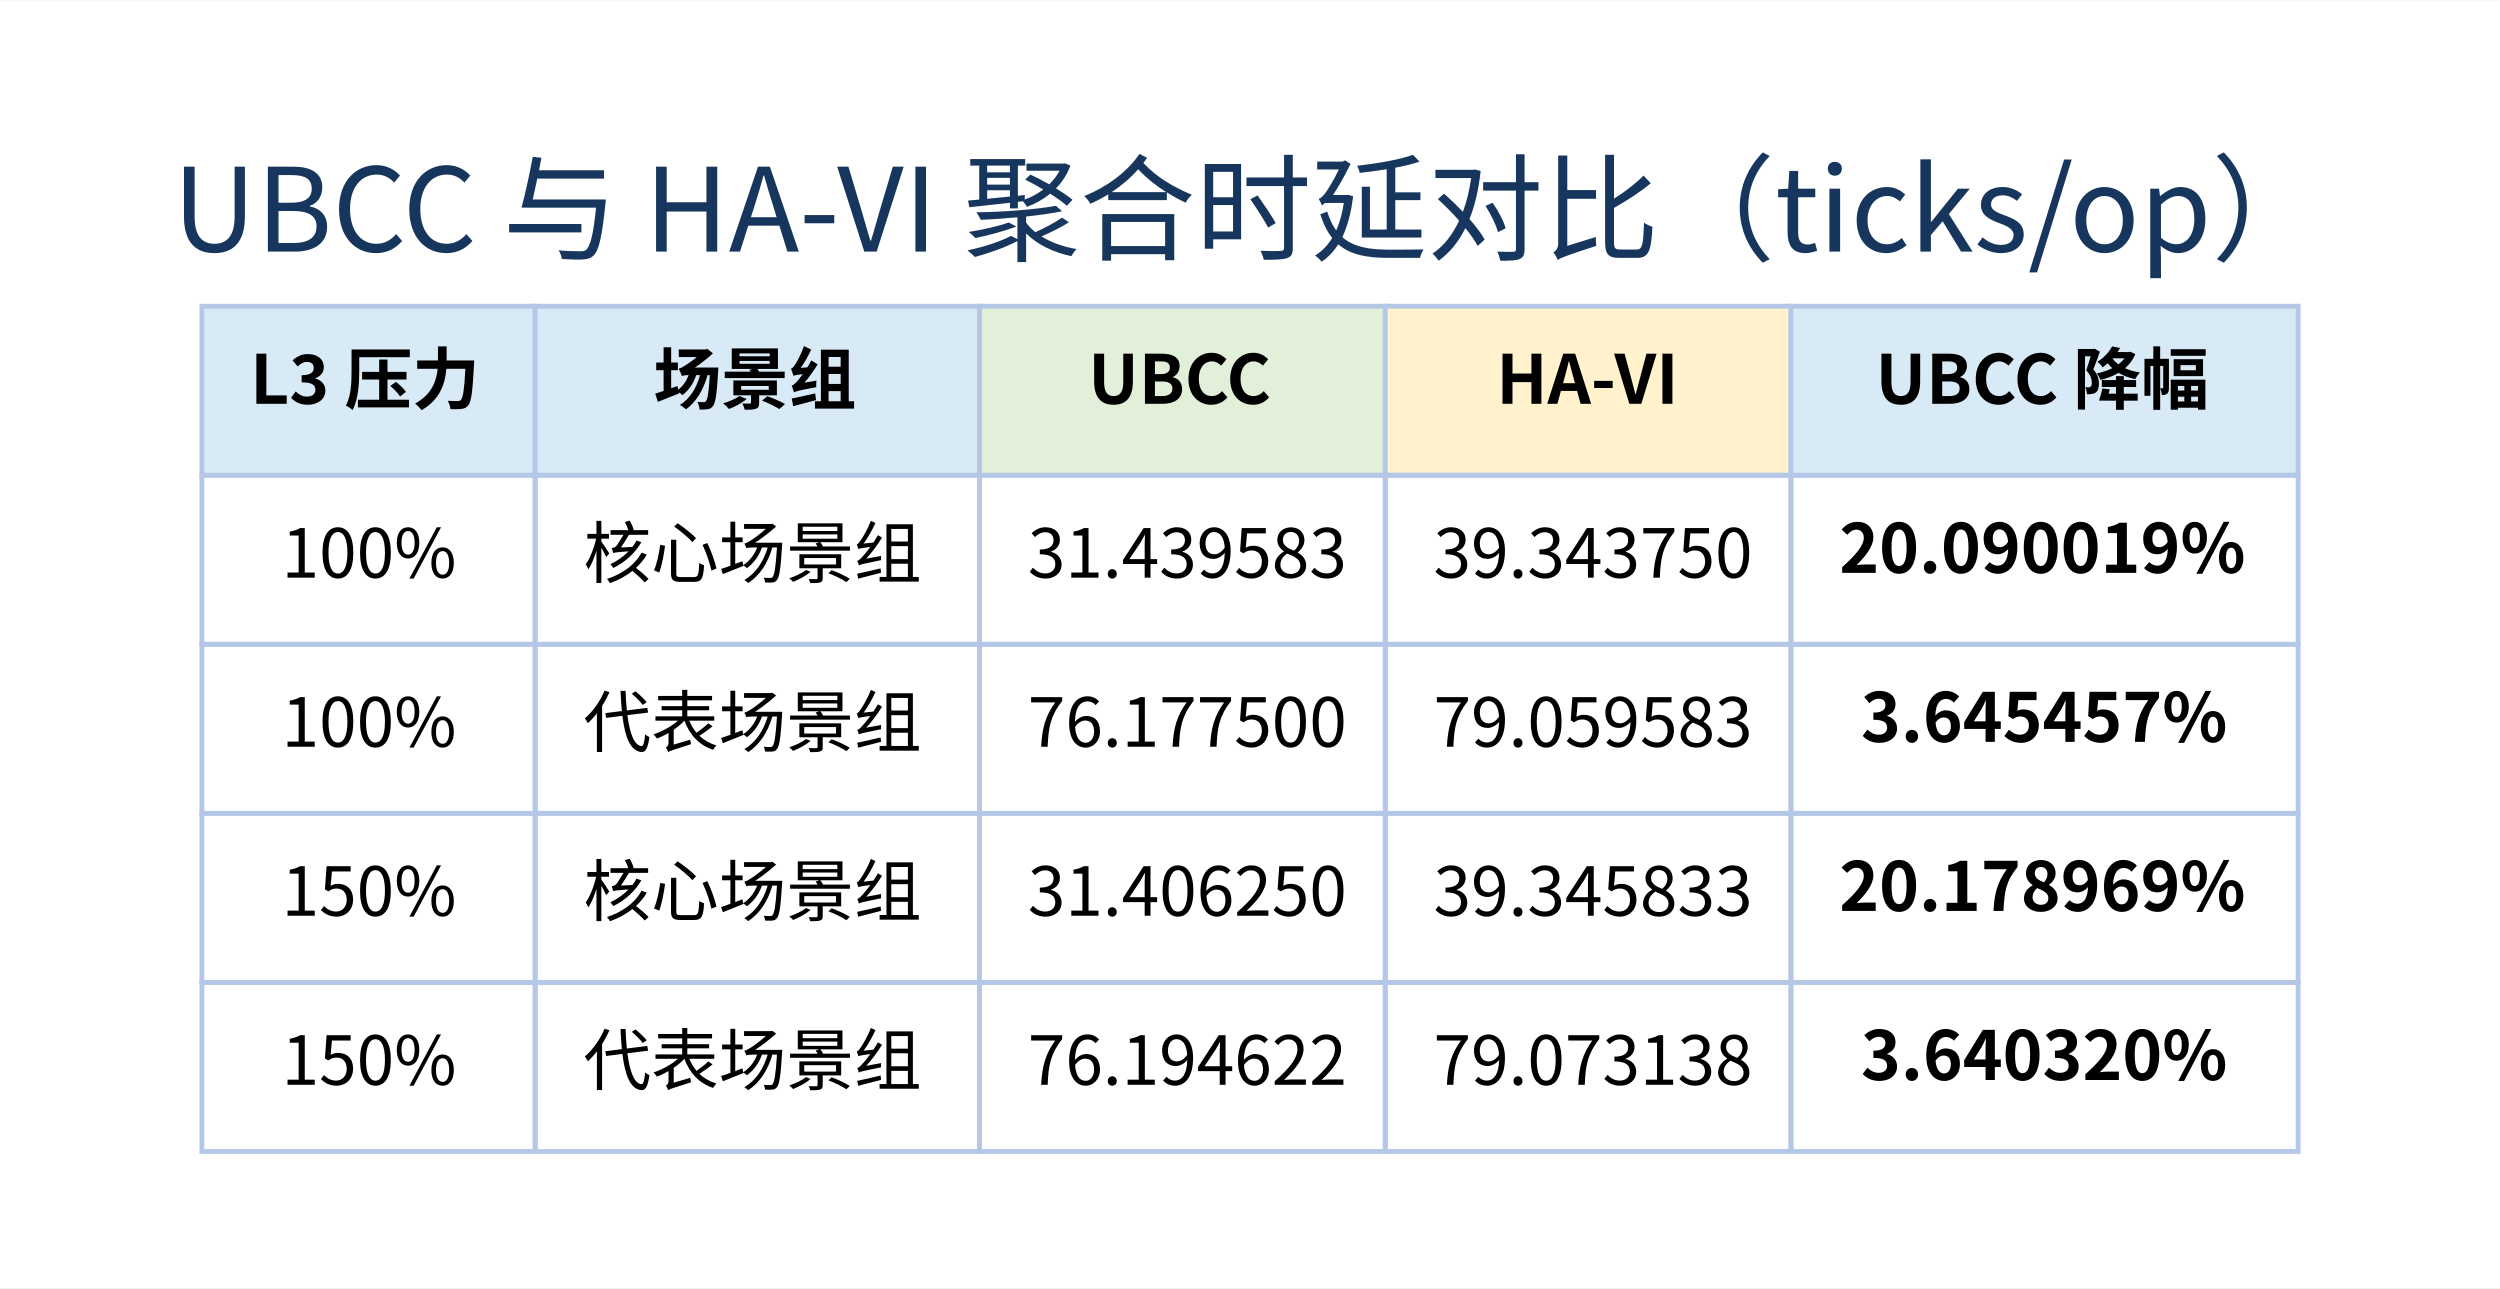
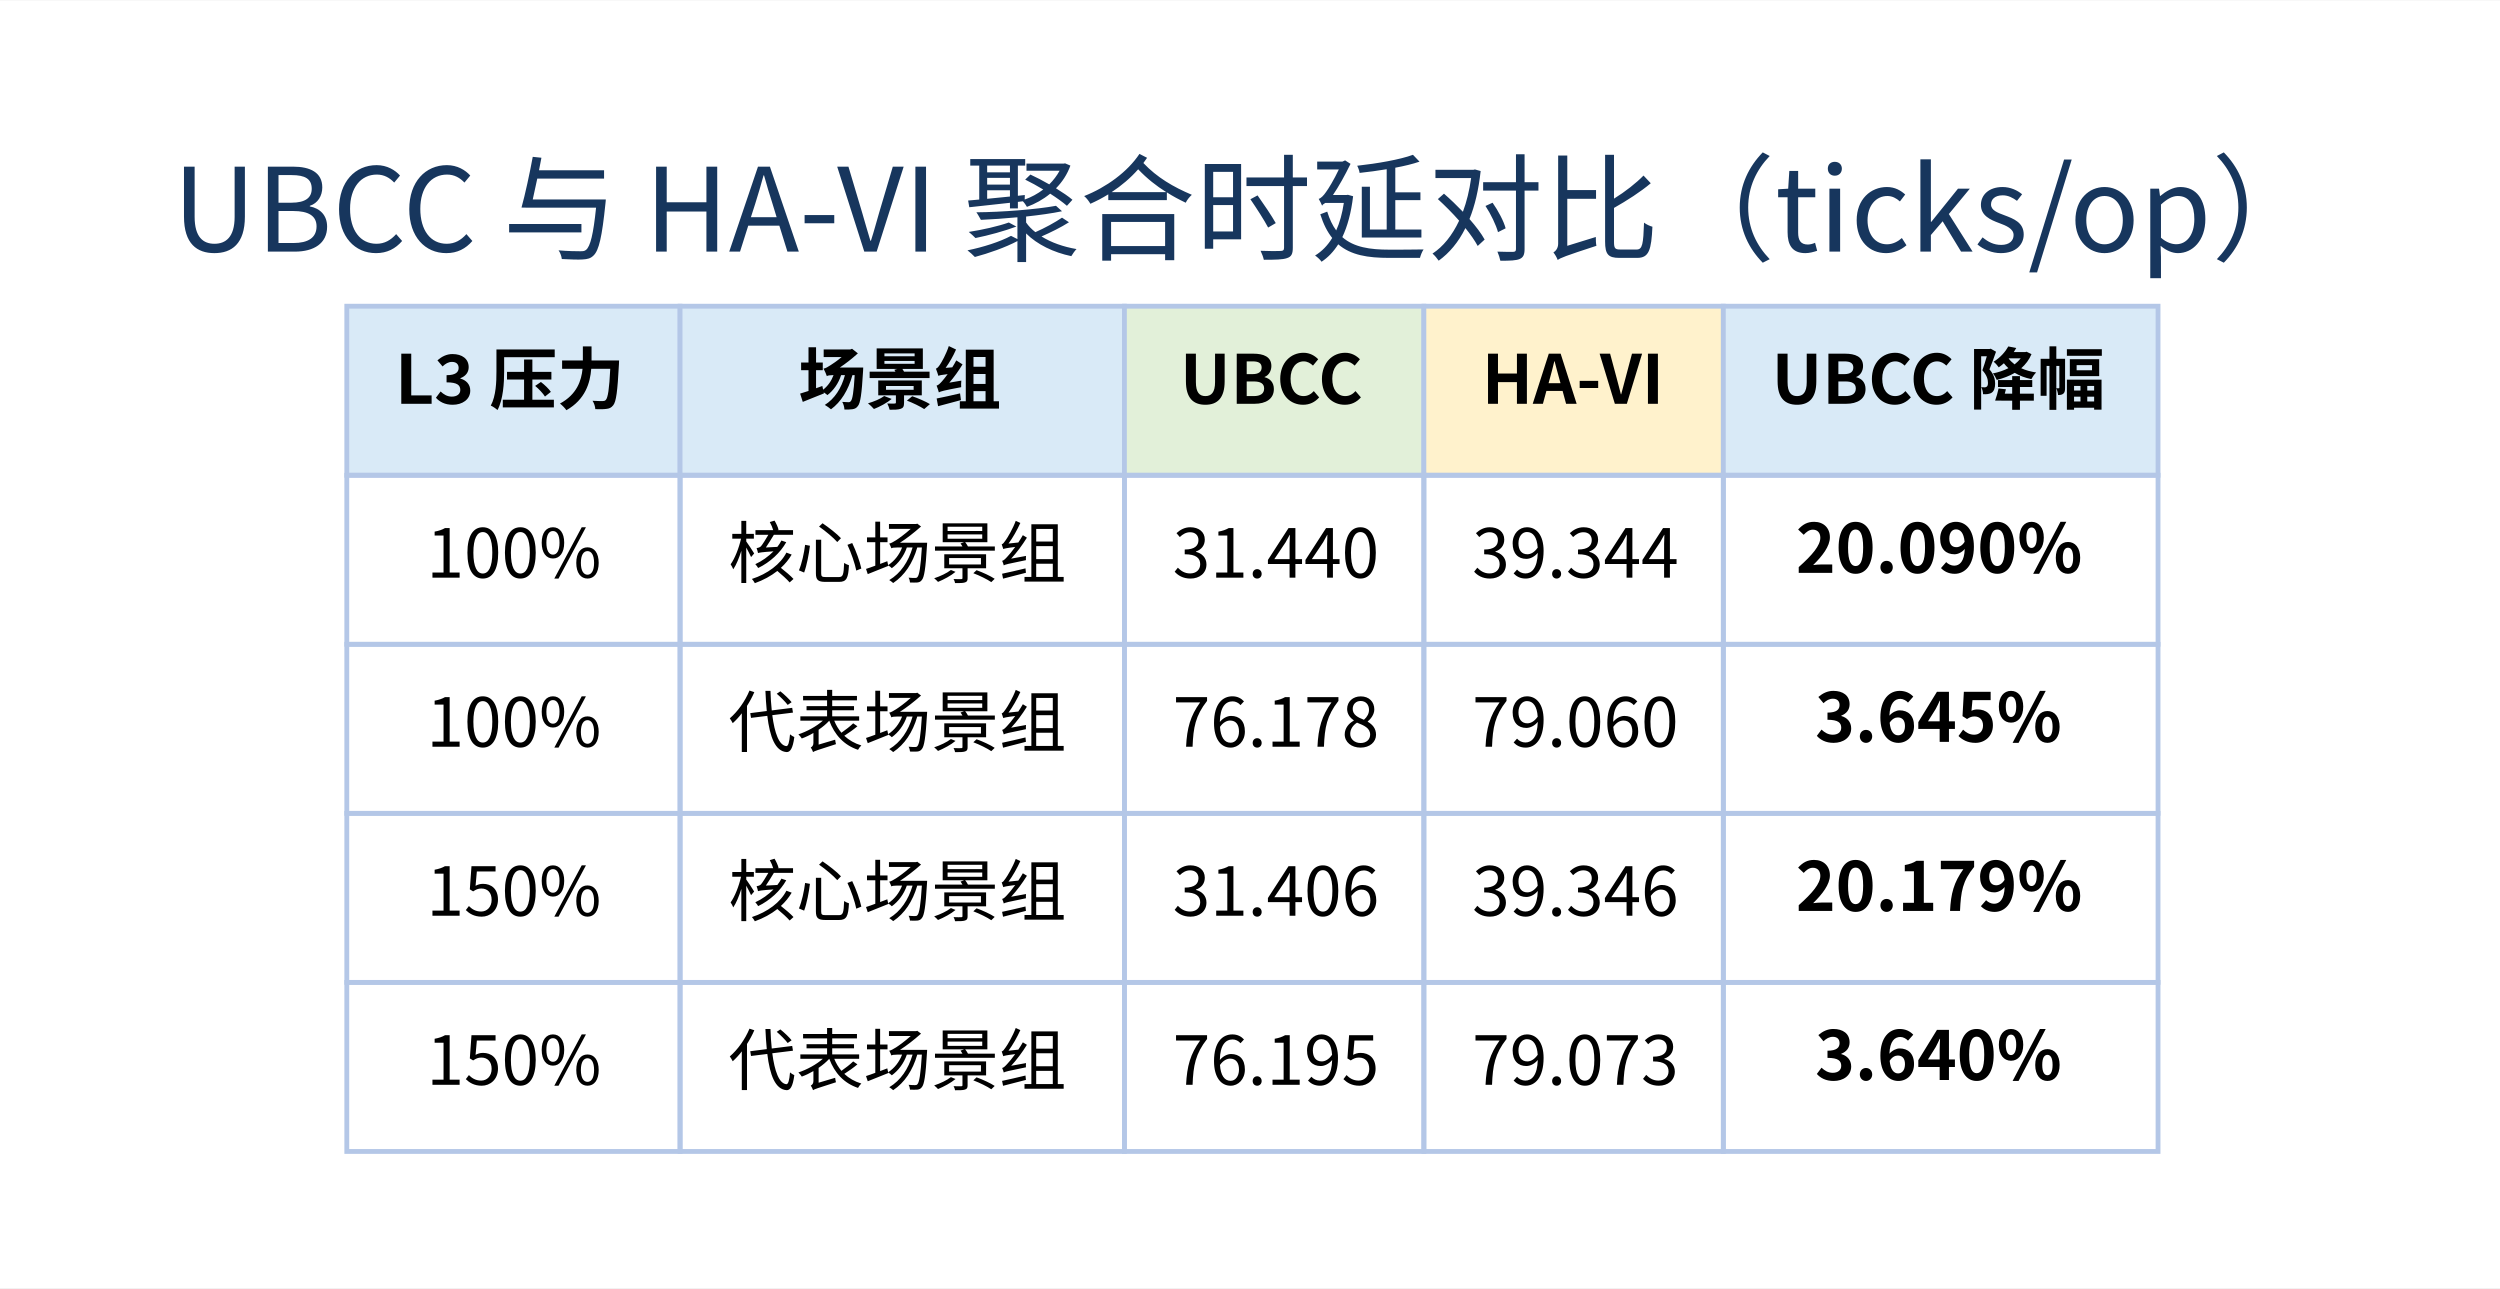
<svg xmlns="http://www.w3.org/2000/svg" width="518pt" height="267pt" viewBox="0.00 0.00 517.60 266.60">
  <g id="graph0" class="graph" transform="scale(1 1) rotate(0) translate(28.8 237.8)">
    <polygon fill="white" stroke="transparent" points="-28.8,28.8 -28.8,-237.8 488.8,-237.8 488.8,28.8 -28.8,28.8" />
    <text text-anchor="middle" x="230" y="-185.8" font-family="Noto Sans CJK SC" font-size="24.00" fill="#17365d">UBCC 与 HA-VI 聚合时延对比（ticks/op）</text>
    <g id="node1" class="node">
-       <polygon fill="#d9eaf7" stroke="transparent" points="13,-139.5 13,-174.5 82,-174.5 82,-139.5 13,-139.5" />
-       <polygon fill="none" stroke="#b4c7e7" points="13,-139.5 13,-174.5 82,-174.5 82,-139.5 13,-139.5" />
-       <text text-anchor="start" x="23" y="-154.3" font-family="Noto Sans CJK SC" font-weight="bold" font-size="14.00">L3 压力</text>
-       <polygon fill="#d9eaf7" stroke="transparent" points="82,-139.5 82,-174.5 174,-174.5 174,-139.5 82,-139.5" />
-       <polygon fill="none" stroke="#b4c7e7" points="82,-139.5 82,-174.5 174,-174.5 174,-139.5 82,-139.5" />
-       <text text-anchor="start" x="106.5" y="-154.3" font-family="Noto Sans CJK SC" font-weight="bold" font-size="14.00">场景组</text>
-       <polygon fill="#e2f0d9" stroke="transparent" points="174,-139.5 174,-174.5 258,-174.5 258,-139.5 174,-139.5" />
-       <polygon fill="none" stroke="#b4c7e7" points="174,-139.5 174,-174.5 258,-174.5 258,-139.5 174,-139.5" />
-       <text text-anchor="start" x="196.5" y="-154.3" font-family="Noto Sans CJK SC" font-weight="bold" font-size="14.00">UBCC</text>
-       <polygon fill="#fff2cc" stroke="transparent" points="258,-139.5 258,-174.5 342,-174.5 342,-139.5 258,-139.5" />
-       <polygon fill="none" stroke="#b4c7e7" points="258,-139.5 258,-174.5 342,-174.5 342,-139.5 258,-139.5" />
-       <text text-anchor="start" x="281" y="-154.3" font-family="Noto Sans CJK SC" font-weight="bold" font-size="14.00">HA-VI</text>
-       <polygon fill="#d9eaf7" stroke="transparent" points="342,-139.5 342,-174.5 447,-174.5 447,-139.5 342,-139.5" />
-       <polygon fill="none" stroke="#b4c7e7" points="342,-139.5 342,-174.5 447,-174.5 447,-139.5 342,-139.5" />
-       <text text-anchor="start" x="359.5" y="-154.3" font-family="Noto Sans CJK SC" font-weight="bold" font-size="14.00">UBCC 降幅</text>
-       <polygon fill="none" stroke="#b4c7e7" points="13,-104.5 13,-139.5 82,-139.5 82,-104.5 13,-104.5" />
-       <text text-anchor="start" x="29.5" y="-118.3" font-family="Noto Sans CJK SC" font-size="14.00">100%</text>
-       <polygon fill="none" stroke="#b4c7e7" points="82,-104.5 82,-139.5 174,-139.5 174,-104.5 82,-104.5" />
-       <text text-anchor="start" x="92" y="-118.3" font-family="Noto Sans CJK SC" font-size="14.00">核心场景组</text>
-       <polygon fill="none" stroke="#b4c7e7" points="174,-104.5 174,-139.5 258,-139.5 258,-104.5 174,-104.5" />
-       <text text-anchor="start" x="184" y="-118.3" font-family="Noto Sans CJK SC" font-size="14.00">31.439583</text>
-       <polygon fill="none" stroke="#b4c7e7" points="258,-104.5 258,-139.5 342,-139.5 342,-104.5 258,-104.5" />
-       <text text-anchor="start" x="268" y="-118.3" font-family="Noto Sans CJK SC" font-size="14.00">39.343750</text>
-       <polygon fill="none" stroke="#b4c7e7" points="342,-104.5 342,-139.5 447,-139.5 447,-104.5 342,-104.5" />
-       <text text-anchor="start" x="352" y="-119.3" font-family="Noto Sans CJK SC" font-weight="bold" font-size="14.00">20.090019%</text>
-       <polygon fill="none" stroke="#b4c7e7" points="13,-69.5 13,-104.5 82,-104.5 82,-69.5 13,-69.5" />
-       <text text-anchor="start" x="29.5" y="-83.3" font-family="Noto Sans CJK SC" font-size="14.00">100%</text>
-       <polygon fill="none" stroke="#b4c7e7" points="82,-69.5 82,-104.5 174,-104.5 174,-69.5 82,-69.5" />
-       <text text-anchor="start" x="92" y="-83.3" font-family="Noto Sans CJK SC" font-size="14.00">代表场景组</text>
-       <polygon fill="none" stroke="#b4c7e7" points="174,-69.5 174,-104.5 258,-104.5 258,-69.5 174,-69.5" />
-       <text text-anchor="start" x="184" y="-83.3" font-family="Noto Sans CJK SC" font-size="14.00">76.177500</text>
-       <polygon fill="none" stroke="#b4c7e7" points="258,-69.5 258,-104.5 342,-104.5 342,-69.5 258,-69.5" />
-       <text text-anchor="start" x="268" y="-83.3" font-family="Noto Sans CJK SC" font-size="14.00">79.059583</text>
-       <polygon fill="none" stroke="#b4c7e7" points="342,-69.5 342,-104.5 447,-104.5 447,-69.5 342,-69.5" />
-       <text text-anchor="start" x="356.5" y="-84.3" font-family="Noto Sans CJK SC" font-weight="bold" font-size="14.00">3.645457%</text>
-       <polygon fill="none" stroke="#b4c7e7" points="13,-34.5 13,-69.5 82,-69.5 82,-34.5 13,-34.5" />
-       <text text-anchor="start" x="29.5" y="-48.3" font-family="Noto Sans CJK SC" font-size="14.00">150%</text>
-       <polygon fill="none" stroke="#b4c7e7" points="82,-34.5 82,-69.5 174,-69.5 174,-34.5 82,-34.5" />
-       <text text-anchor="start" x="92" y="-48.3" font-family="Noto Sans CJK SC" font-size="14.00">核心场景组</text>
-       <polygon fill="none" stroke="#b4c7e7" points="174,-34.5 174,-69.5 258,-69.5 258,-34.5 174,-34.5" />
-       <text text-anchor="start" x="184" y="-48.3" font-family="Noto Sans CJK SC" font-size="14.00">31.406250</text>
-       <polygon fill="none" stroke="#b4c7e7" points="258,-34.5 258,-69.5 342,-69.5 342,-34.5 258,-34.5" />
-       <text text-anchor="start" x="268" y="-48.3" font-family="Noto Sans CJK SC" font-size="14.00">39.345833</text>
-       <polygon fill="none" stroke="#b4c7e7" points="342,-34.5 342,-69.5 447,-69.5 447,-34.5 342,-34.5" />
-       <text text-anchor="start" x="352" y="-49.3" font-family="Noto Sans CJK SC" font-weight="bold" font-size="14.00">20.178969%</text>
-       <polygon fill="none" stroke="#b4c7e7" points="13,0.5 13,-34.5 82,-34.5 82,0.5 13,0.5" />
-       <text text-anchor="start" x="29.5" y="-13.3" font-family="Noto Sans CJK SC" font-size="14.00">150%</text>
-       <polygon fill="none" stroke="#b4c7e7" points="82,0.5 82,-34.5 174,-34.5 174,0.5 82,0.5" />
-       <text text-anchor="start" x="92" y="-13.3" font-family="Noto Sans CJK SC" font-size="14.00">代表场景组</text>
-       <polygon fill="none" stroke="#b4c7e7" points="174,0.5 174,-34.5 258,-34.5 258,0.5 174,0.5" />
-       <text text-anchor="start" x="184" y="-13.3" font-family="Noto Sans CJK SC" font-size="14.00">76.194622</text>
-       <polygon fill="none" stroke="#b4c7e7" points="258,0.5 258,-34.5 342,-34.5 342,0.5 258,0.5" />
-       <text text-anchor="start" x="268" y="-13.3" font-family="Noto Sans CJK SC" font-size="14.00">79.073138</text>
-       <polygon fill="none" stroke="#b4c7e7" points="342,0.5 342,-34.5 447,-34.5 447,0.5 342,0.5" />
-       <text text-anchor="start" x="356.5" y="-14.3" font-family="Noto Sans CJK SC" font-weight="bold" font-size="14.00">3.640320%</text>
+       <polygon fill="#d9eaf7" stroke="transparent" points="43,-139.5 43,-174.5 112,-174.5 112,-139.5 43,-139.5" />
+       <polygon fill="none" stroke="#b4c7e7" points="43,-139.5 43,-174.5 112,-174.5 112,-139.5 43,-139.5" />
+       <text text-anchor="start" x="53" y="-154.3" font-family="Noto Sans CJK SC" font-weight="bold" font-size="14.00">L3 压力</text>
+       <polygon fill="#d9eaf7" stroke="transparent" points="112,-139.5 112,-174.5 204,-174.5 204,-139.5 112,-139.5" />
+       <polygon fill="none" stroke="#b4c7e7" points="112,-139.5 112,-174.5 204,-174.5 204,-139.5 112,-139.5" />
+       <text text-anchor="start" x="136.5" y="-154.3" font-family="Noto Sans CJK SC" font-weight="bold" font-size="14.00">场景组</text>
+       <polygon fill="#e2f0d9" stroke="transparent" points="204,-139.5 204,-174.5 266,-174.5 266,-139.5 204,-139.5" />
+       <polygon fill="none" stroke="#b4c7e7" points="204,-139.5 204,-174.5 266,-174.5 266,-139.5 204,-139.5" />
+       <text text-anchor="start" x="215.5" y="-154.3" font-family="Noto Sans CJK SC" font-weight="bold" font-size="14.00">UBCC</text>
+       <polygon fill="#fff2cc" stroke="transparent" points="266,-139.5 266,-174.5 328,-174.5 328,-139.5 266,-139.5" />
+       <polygon fill="none" stroke="#b4c7e7" points="266,-139.5 266,-174.5 328,-174.5 328,-139.5 266,-139.5" />
+       <text text-anchor="start" x="278" y="-154.3" font-family="Noto Sans CJK SC" font-weight="bold" font-size="14.00">HA-VI</text>
+       <polygon fill="#d9eaf7" stroke="transparent" points="328,-139.5 328,-174.5 418,-174.5 418,-139.5 328,-139.5" />
+       <polygon fill="none" stroke="#b4c7e7" points="328,-139.5 328,-174.5 418,-174.5 418,-139.5 328,-139.5" />
+       <text text-anchor="start" x="338" y="-154.3" font-family="Noto Sans CJK SC" font-weight="bold" font-size="14.00">UBCC 降幅</text>
+       <polygon fill="none" stroke="#b4c7e7" points="43,-104.5 43,-139.5 112,-139.5 112,-104.5 43,-104.5" />
+       <text text-anchor="start" x="59.5" y="-118.3" font-family="Noto Sans CJK SC" font-size="14.00">100%</text>
+       <polygon fill="none" stroke="#b4c7e7" points="112,-104.5 112,-139.5 204,-139.5 204,-104.5 112,-104.5" />
+       <text text-anchor="start" x="122" y="-118.3" font-family="Noto Sans CJK SC" font-size="14.00">核心场景组</text>
+       <polygon fill="none" stroke="#b4c7e7" points="204,-104.5 204,-139.5 266,-139.5 266,-104.5 204,-104.5" />
+       <text text-anchor="start" x="214" y="-118.3" font-family="Noto Sans CJK SC" font-size="14.00">31.440</text>
+       <polygon fill="none" stroke="#b4c7e7" points="266,-104.5 266,-139.5 328,-139.5 328,-104.5 266,-104.5" />
+       <text text-anchor="start" x="276" y="-118.3" font-family="Noto Sans CJK SC" font-size="14.00">39.344</text>
+       <polygon fill="none" stroke="#b4c7e7" points="328,-104.5 328,-139.5 418,-139.5 418,-104.5 328,-104.5" />
+       <text text-anchor="start" x="343" y="-119.3" font-family="Noto Sans CJK SC" font-weight="bold" font-size="14.00">20.090%</text>
+       <polygon fill="none" stroke="#b4c7e7" points="43,-69.5 43,-104.5 112,-104.5 112,-69.5 43,-69.5" />
+       <text text-anchor="start" x="59.5" y="-83.3" font-family="Noto Sans CJK SC" font-size="14.00">100%</text>
+       <polygon fill="none" stroke="#b4c7e7" points="112,-69.5 112,-104.5 204,-104.5 204,-69.5 112,-69.5" />
+       <text text-anchor="start" x="122" y="-83.3" font-family="Noto Sans CJK SC" font-size="14.00">代表场景组</text>
+       <polygon fill="none" stroke="#b4c7e7" points="204,-69.5 204,-104.5 266,-104.5 266,-69.5 204,-69.5" />
+       <text text-anchor="start" x="214" y="-83.3" font-family="Noto Sans CJK SC" font-size="14.00">76.178</text>
+       <polygon fill="none" stroke="#b4c7e7" points="266,-69.5 266,-104.5 328,-104.5 328,-69.5 266,-69.5" />
+       <text text-anchor="start" x="276" y="-83.3" font-family="Noto Sans CJK SC" font-size="14.00">79.060</text>
+       <polygon fill="none" stroke="#b4c7e7" points="328,-69.5 328,-104.5 418,-104.5 418,-69.5 328,-69.5" />
+       <text text-anchor="start" x="347" y="-84.3" font-family="Noto Sans CJK SC" font-weight="bold" font-size="14.00">3.645%</text>
+       <polygon fill="none" stroke="#b4c7e7" points="43,-34.5 43,-69.5 112,-69.5 112,-34.5 43,-34.5" />
+       <text text-anchor="start" x="59.5" y="-48.3" font-family="Noto Sans CJK SC" font-size="14.00">150%</text>
+       <polygon fill="none" stroke="#b4c7e7" points="112,-34.5 112,-69.5 204,-69.5 204,-34.5 112,-34.5" />
+       <text text-anchor="start" x="122" y="-48.3" font-family="Noto Sans CJK SC" font-size="14.00">核心场景组</text>
+       <polygon fill="none" stroke="#b4c7e7" points="204,-34.5 204,-69.5 266,-69.5 266,-34.5 204,-34.5" />
+       <text text-anchor="start" x="214" y="-48.3" font-family="Noto Sans CJK SC" font-size="14.00">31.406</text>
+       <polygon fill="none" stroke="#b4c7e7" points="266,-34.5 266,-69.5 328,-69.5 328,-34.5 266,-34.5" />
+       <text text-anchor="start" x="276" y="-48.3" font-family="Noto Sans CJK SC" font-size="14.00">39.346</text>
+       <polygon fill="none" stroke="#b4c7e7" points="328,-34.5 328,-69.5 418,-69.5 418,-34.5 328,-34.5" />
+       <text text-anchor="start" x="343" y="-49.3" font-family="Noto Sans CJK SC" font-weight="bold" font-size="14.00">20.179%</text>
+       <polygon fill="none" stroke="#b4c7e7" points="43,0.5 43,-34.5 112,-34.5 112,0.5 43,0.5" />
+       <text text-anchor="start" x="59.5" y="-13.3" font-family="Noto Sans CJK SC" font-size="14.00">150%</text>
+       <polygon fill="none" stroke="#b4c7e7" points="112,0.5 112,-34.5 204,-34.5 204,0.5 112,0.5" />
+       <text text-anchor="start" x="122" y="-13.3" font-family="Noto Sans CJK SC" font-size="14.00">代表场景组</text>
+       <polygon fill="none" stroke="#b4c7e7" points="204,0.5 204,-34.5 266,-34.5 266,0.5 204,0.5" />
+       <text text-anchor="start" x="214" y="-13.3" font-family="Noto Sans CJK SC" font-size="14.00">76.195</text>
+       <polygon fill="none" stroke="#b4c7e7" points="266,0.5 266,-34.5 328,-34.5 328,0.5 266,0.5" />
+       <text text-anchor="start" x="276" y="-13.3" font-family="Noto Sans CJK SC" font-size="14.00">79.073</text>
+       <polygon fill="none" stroke="#b4c7e7" points="328,0.5 328,-34.5 418,-34.5 418,0.5 328,0.5" />
+       <text text-anchor="start" x="347" y="-14.3" font-family="Noto Sans CJK SC" font-weight="bold" font-size="14.00">3.640%</text>
    </g>
  </g>
</svg>
